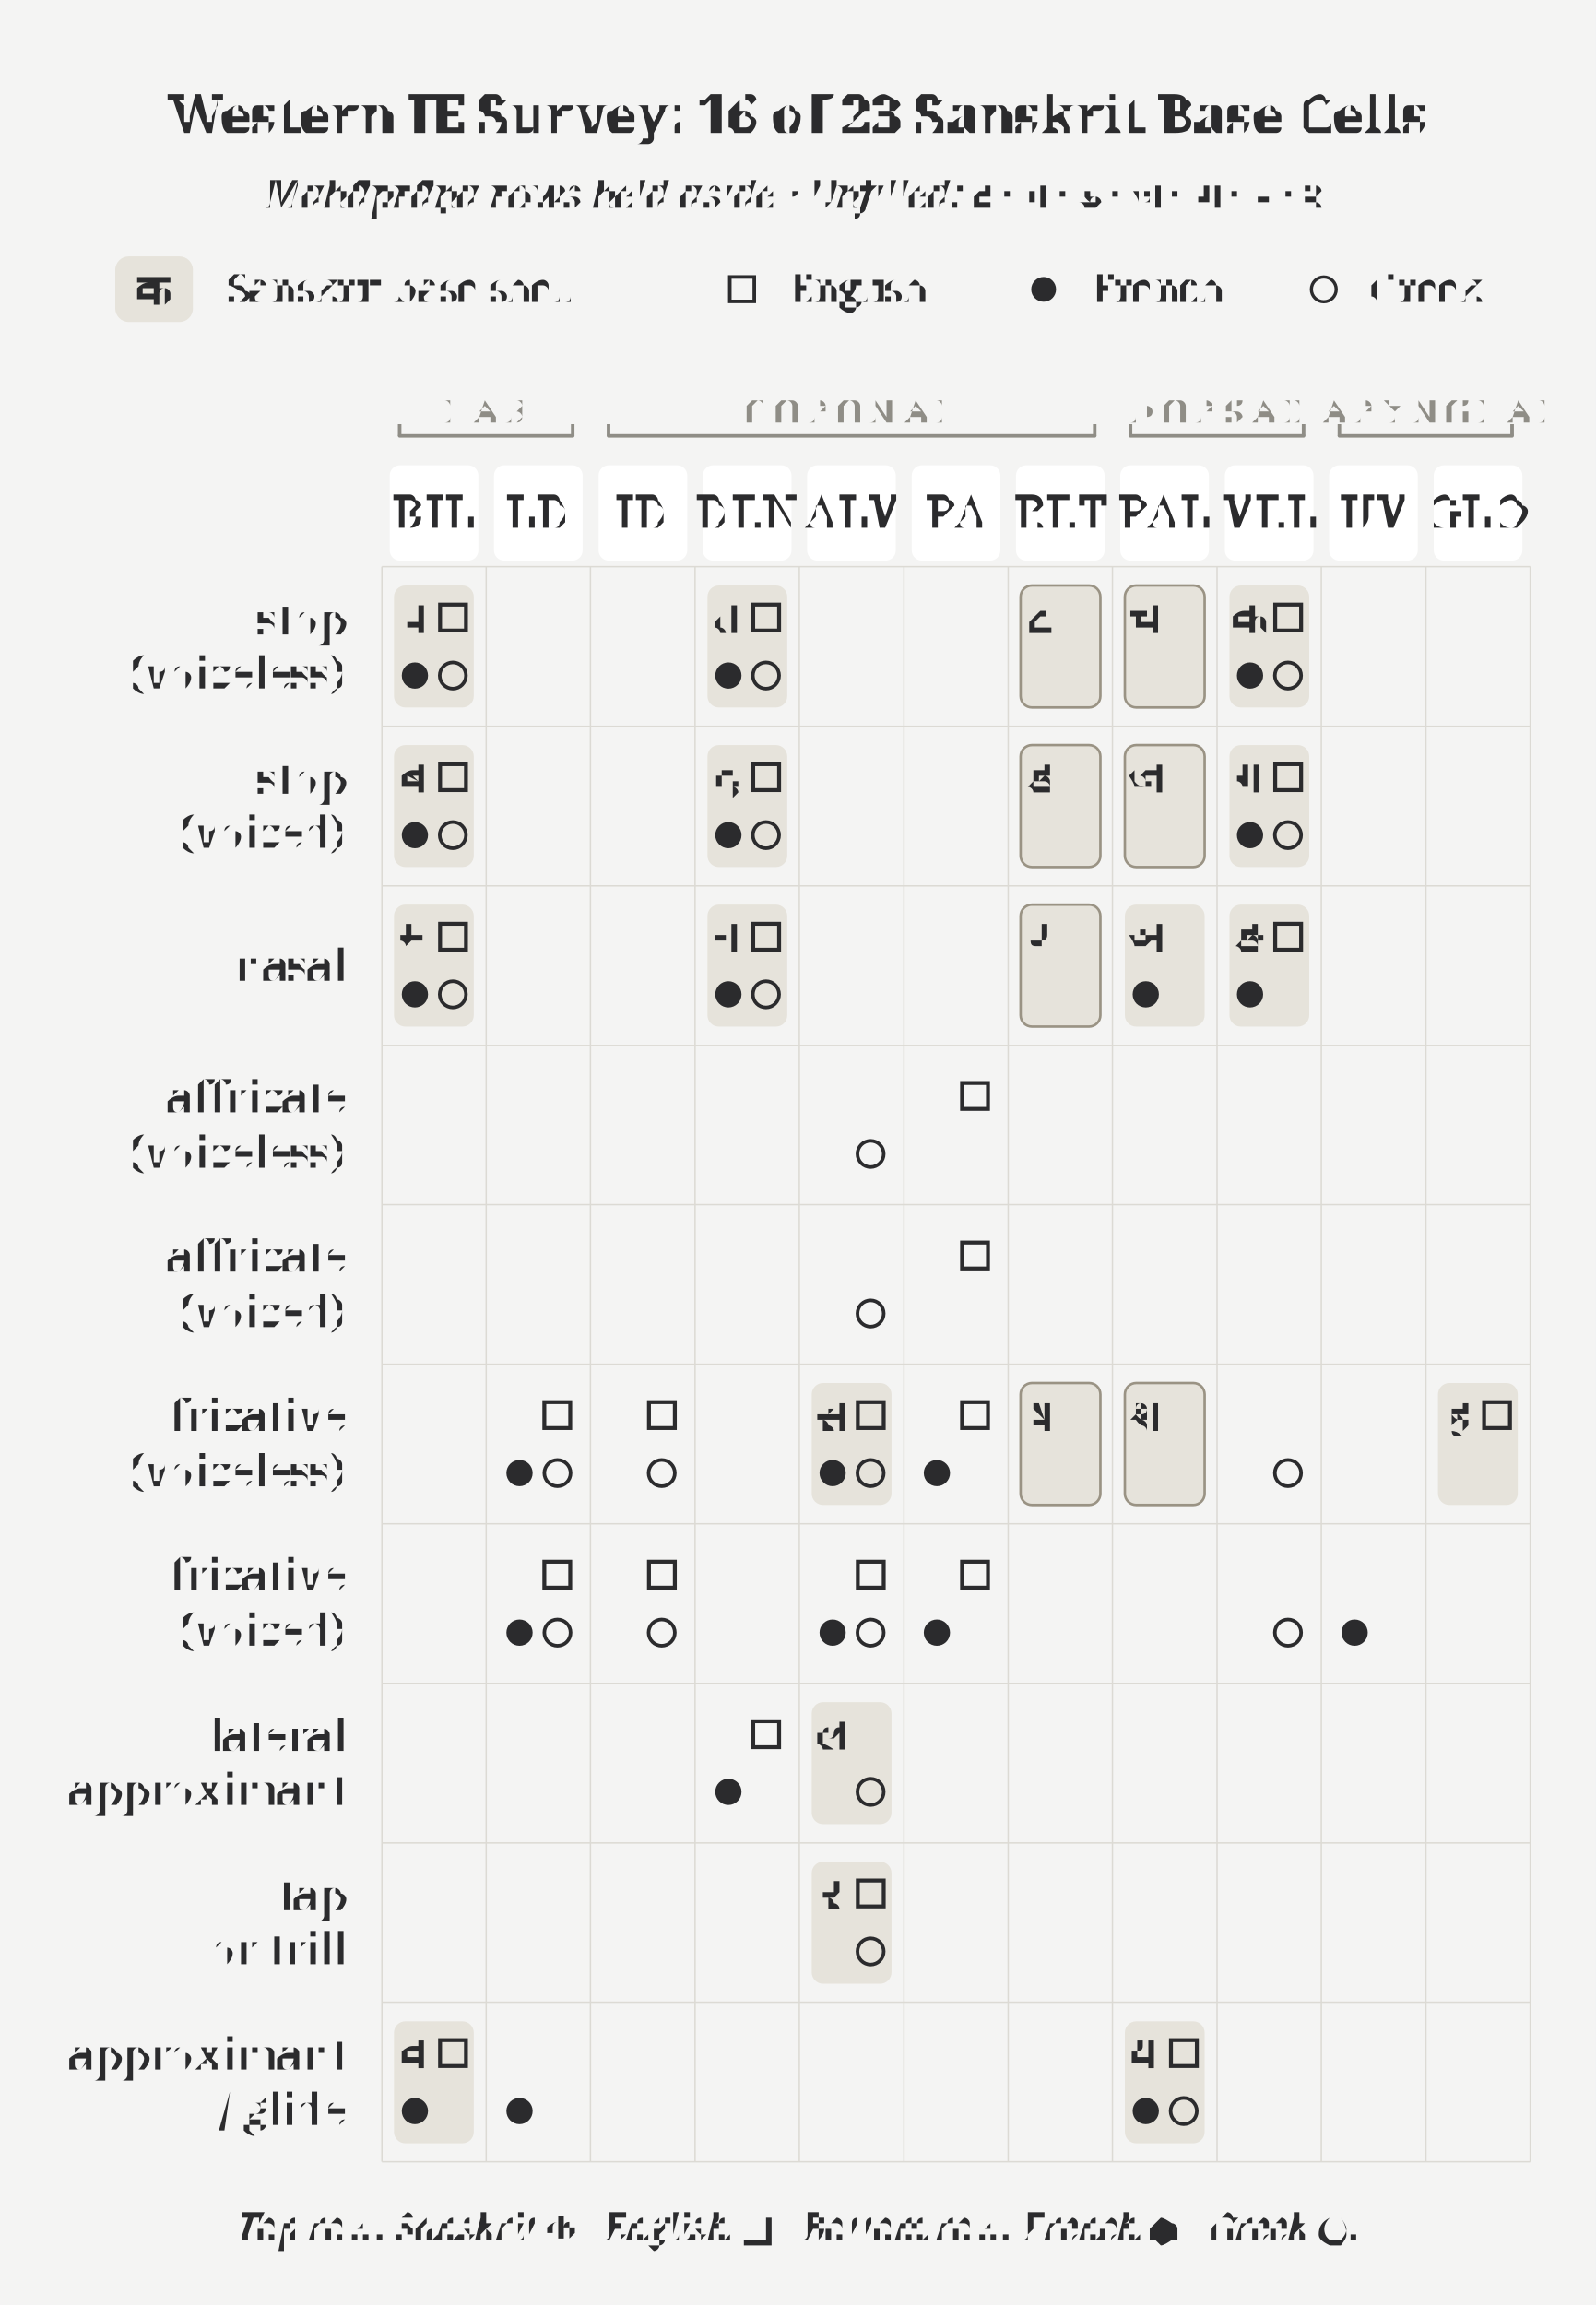
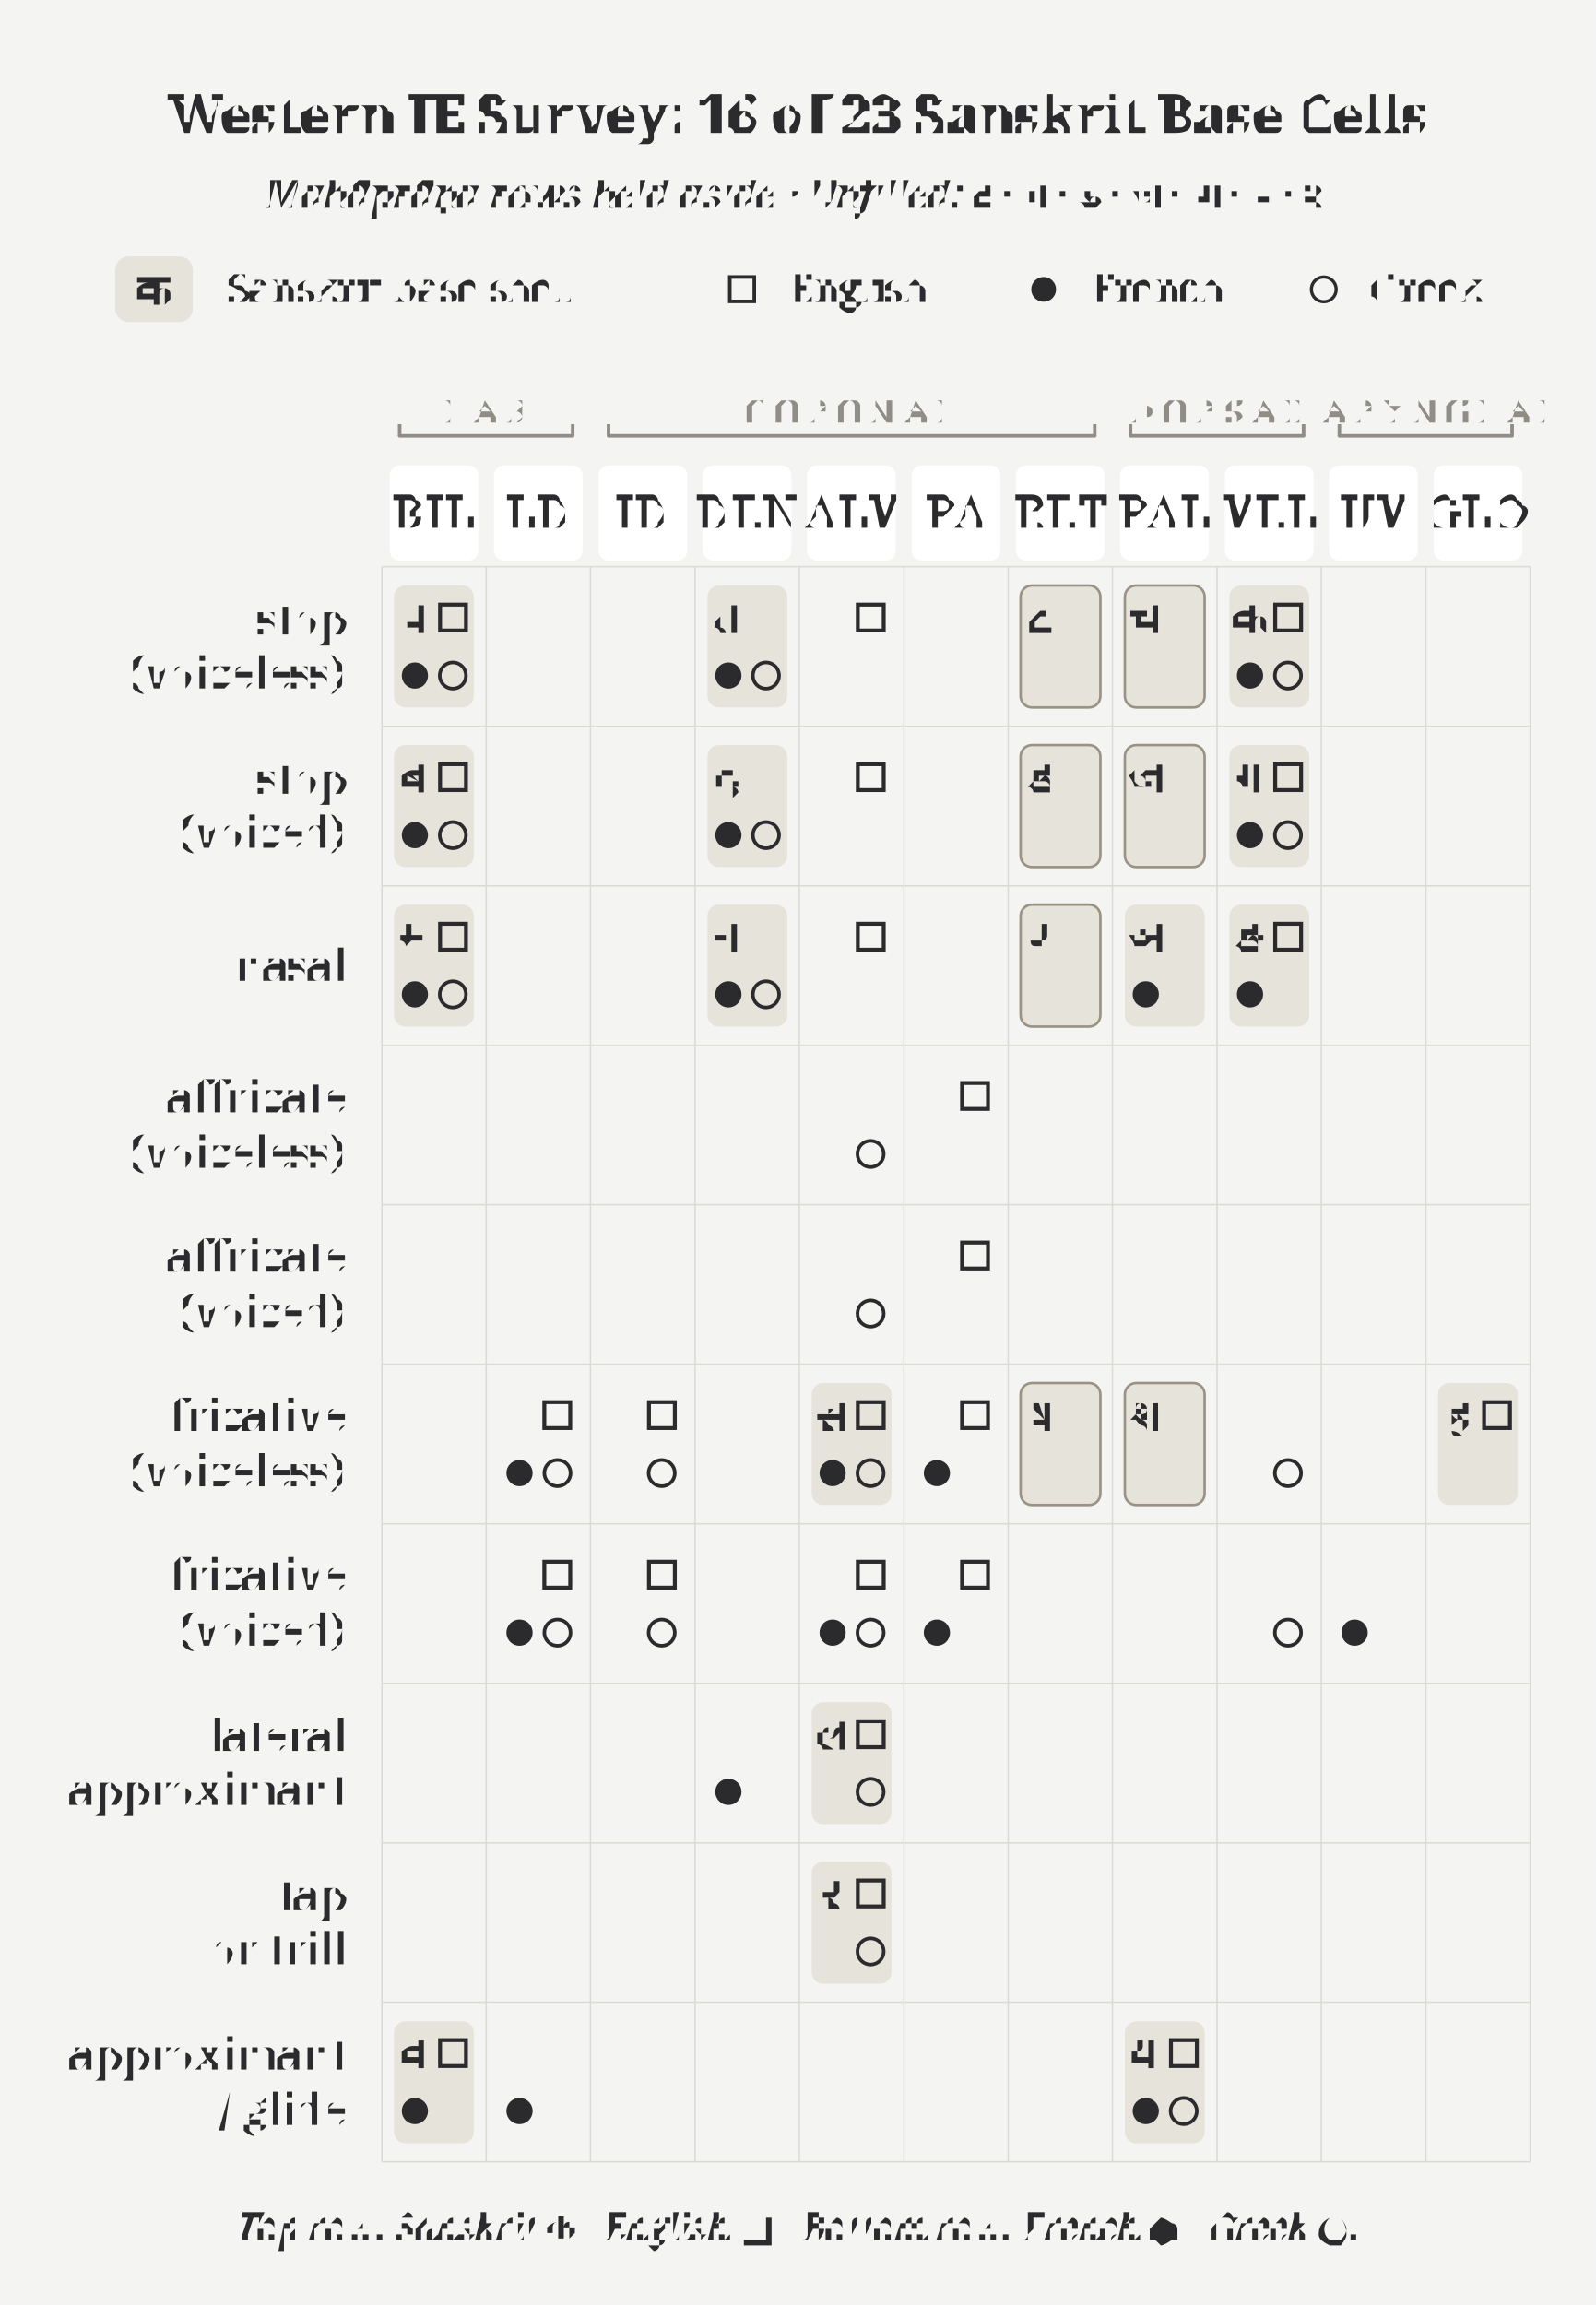
<svg xmlns="http://www.w3.org/2000/svg" width="4.5in" height="6.5in" viewBox="0 0 4.5 6.5">
  <rect x="0" y="0" width="4.5" height="6.5" fill="#f4f4f3" />
  <text x="2.25" y="0.32" text-anchor="middle" dominant-baseline="middle" font-size="0.151" font-weight="700" fill="#2b2b2d" font-family="'Gentium Book Plus', Charter, 'Charis SIL', Georgia, serif">Western IE Survey: 16 of 23 Sanskrit Base Cells</text>
  <text x="2.25" y="0.547" text-anchor="middle" dominant-baseline="middle" font-size="0.111" font-style="italic" fill="#2b2b2d" font-family="'Gentium Book Plus', Charter, 'Charis SIL', Georgia, serif">Mahāprāṇa rows held aside · Unfilled: <tspan font-style="normal" font-family="'Adobe Devanagari', 'Noto Sans Devanagari', 'Mangal', 'Kohinoor Devanagari', serif">ट · च · ड · ज · ण · ष · श</tspan>
  </text>
  <rect x="1.111" y="1.651" width="0.225" height="0.344" rx="0.032" fill="#e6e3db" stroke="none" />
  <rect x="1.111" y="2.101" width="0.225" height="0.344" rx="0.032" fill="#e6e3db" stroke="none" />
  <rect x="1.111" y="2.551" width="0.225" height="0.344" rx="0.032" fill="#e6e3db" stroke="none" />
  <rect x="1.111" y="5.7" width="0.225" height="0.344" rx="0.032" fill="#e6e3db" stroke="none" />
  <rect x="1.995" y="1.651" width="0.225" height="0.344" rx="0.032" fill="#e6e3db" stroke="none" />
  <rect x="1.995" y="2.101" width="0.225" height="0.344" rx="0.032" fill="#e6e3db" stroke="none" />
  <rect x="1.995" y="2.551" width="0.225" height="0.344" rx="0.032" fill="#e6e3db" stroke="none" />
  <rect x="2.289" y="3.9" width="0.225" height="0.344" rx="0.032" fill="#e6e3db" stroke="none" />
  <rect x="2.289" y="4.8" width="0.225" height="0.344" rx="0.032" fill="#e6e3db" stroke="none" />
  <rect x="2.289" y="5.25" width="0.225" height="0.344" rx="0.032" fill="#e6e3db" stroke="none" />
  <rect x="2.878" y="1.651" width="0.225" height="0.344" rx="0.032" fill="#e6e3db" stroke="#9a9384" stroke-width="0.007" />
  <rect x="2.878" y="2.101" width="0.225" height="0.344" rx="0.032" fill="#e6e3db" stroke="#9a9384" stroke-width="0.007" />
  <rect x="2.878" y="3.9" width="0.225" height="0.344" rx="0.032" fill="#e6e3db" stroke="#9a9384" stroke-width="0.007" />
  <rect x="2.878" y="2.551" width="0.225" height="0.344" rx="0.032" fill="#e6e3db" stroke="#9a9384" stroke-width="0.007" />
  <rect x="3.172" y="1.651" width="0.225" height="0.344" rx="0.032" fill="#e6e3db" stroke="#9a9384" stroke-width="0.007" />
  <rect x="3.172" y="2.101" width="0.225" height="0.344" rx="0.032" fill="#e6e3db" stroke="#9a9384" stroke-width="0.007" />
  <rect x="3.172" y="3.9" width="0.225" height="0.344" rx="0.032" fill="#e6e3db" stroke="#9a9384" stroke-width="0.007" />
  <rect x="3.172" y="2.551" width="0.225" height="0.344" rx="0.032" fill="#e6e3db" stroke="none" />
  <rect x="3.172" y="5.7" width="0.225" height="0.344" rx="0.032" fill="#e6e3db" stroke="none" />
  <rect x="3.467" y="1.651" width="0.225" height="0.344" rx="0.032" fill="#e6e3db" stroke="none" />
  <rect x="3.467" y="2.101" width="0.225" height="0.344" rx="0.032" fill="#e6e3db" stroke="none" />
  <rect x="3.467" y="2.551" width="0.225" height="0.344" rx="0.032" fill="#e6e3db" stroke="none" />
  <rect x="4.055" y="3.9" width="0.225" height="0.344" rx="0.032" fill="#e6e3db" stroke="none" />
  <rect x="0.325" y="0.723" width="0.219" height="0.185" rx="0.038" fill="#e6e3db" stroke="none" />
  <text x="0.435" y="0.816" text-anchor="middle" dominant-baseline="middle" font-size="0.125" fill="#2b2b2d" font-family="'Adobe Devanagari', 'Noto Sans Devanagari', 'Mangal', 'Kohinoor Devanagari', serif">क</text>
  <text x="0.645" y="0.855" font-size="0.111" fill="#2b2b2d" font-family="'Gentium Book Plus', Charter, 'Charis SIL', Georgia, serif">Sanskrit base shell</text>
  <rect x="2.058" y="0.781" width="0.069" height="0.069" fill="none" stroke="#2b2b2d" stroke-width="0.01" />
  <text x="2.228" y="0.855" font-size="0.111" fill="#2b2b2d" font-family="'Gentium Book Plus', Charter, 'Charis SIL', Georgia, serif">English</text>
  <circle cx="2.943" cy="0.816" r="0.035" fill="#2b2b2d" />
  <text x="3.079" y="0.855" font-size="0.111" fill="#2b2b2d" font-family="'Gentium Book Plus', Charter, 'Charis SIL', Georgia, serif">French</text>
  <circle cx="3.733" cy="0.816" r="0.035" fill="none" stroke="#2b2b2d" stroke-width="0.009" />
  <text x="3.869" y="0.855" font-size="0.111" fill="#2b2b2d" font-family="'Gentium Book Plus', Charter, 'Charis SIL', Georgia, serif">Greek</text>
  <path d="M 1.127 1.229 L 1.615 1.229" stroke="#8f8d86" stroke-width="0.01" stroke-linecap="round" />
  <path d="M 1.127 1.229 L 1.127 1.196" stroke="#8f8d86" stroke-width="0.01" />
  <path d="M 1.615 1.229 L 1.615 1.196" stroke="#8f8d86" stroke-width="0.01" />
  <text x="1.371" y="1.159" text-anchor="middle" dominant-baseline="middle" font-size="0.091" letter-spacing="0.025" fill="#8f8d86" font-family="'Gentium Book Plus', Charter, 'Charis SIL', Georgia, serif">LAB</text>
  <path d="M 1.716 1.229 L 3.087 1.229" stroke="#8f8d86" stroke-width="0.01" stroke-linecap="round" />
  <path d="M 1.716 1.229 L 1.716 1.196" stroke="#8f8d86" stroke-width="0.01" />
  <path d="M 3.087 1.229 L 3.087 1.196" stroke="#8f8d86" stroke-width="0.01" />
  <text x="2.401" y="1.159" text-anchor="middle" dominant-baseline="middle" font-size="0.091" letter-spacing="0.025" fill="#8f8d86" font-family="'Gentium Book Plus', Charter, 'Charis SIL', Georgia, serif">CORONAL</text>
  <path d="M 3.188 1.229 L 3.676 1.229" stroke="#8f8d86" stroke-width="0.01" stroke-linecap="round" />
  <path d="M 3.188 1.229 L 3.188 1.196" stroke="#8f8d86" stroke-width="0.01" />
  <path d="M 3.676 1.229 L 3.676 1.196" stroke="#8f8d86" stroke-width="0.01" />
  <text x="3.432" y="1.159" text-anchor="middle" dominant-baseline="middle" font-size="0.091" letter-spacing="0.025" fill="#8f8d86" font-family="'Gentium Book Plus', Charter, 'Charis SIL', Georgia, serif">DORSAL</text>
  <path d="M 3.777 1.229 L 4.264 1.229" stroke="#8f8d86" stroke-width="0.01" stroke-linecap="round" />
  <path d="M 3.777 1.229 L 3.777 1.196" stroke="#8f8d86" stroke-width="0.01" />
  <path d="M 4.264 1.229 L 4.264 1.196" stroke="#8f8d86" stroke-width="0.01" />
  <text x="4.021" y="1.159" text-anchor="middle" dominant-baseline="middle" font-size="0.091" letter-spacing="0.025" fill="#8f8d86" font-family="'Gentium Book Plus', Charter, 'Charis SIL', Georgia, serif">LARYNGEAL</text>
  <rect x="1.099" y="1.312" width="0.25" height="0.269" rx="0.029" fill="#ffffff" stroke="none" />
  <text x="1.224" y="1.447" text-anchor="middle" dominant-baseline="middle" font-size="0.125" letter-spacing="0.01" fill="#2b2b2d" font-family="'Gentium Book Plus', Charter, 'Charis SIL', Georgia, serif">BIL</text>
  <rect x="1.393" y="1.312" width="0.25" height="0.269" rx="0.029" fill="#ffffff" stroke="none" />
  <text x="1.518" y="1.447" text-anchor="middle" dominant-baseline="middle" font-size="0.125" letter-spacing="0.01" fill="#2b2b2d" font-family="'Gentium Book Plus', Charter, 'Charis SIL', Georgia, serif">LD</text>
  <rect x="1.688" y="1.312" width="0.25" height="0.269" rx="0.029" fill="#ffffff" stroke="none" />
  <text x="1.813" y="1.447" text-anchor="middle" dominant-baseline="middle" font-size="0.125" letter-spacing="0.01" fill="#2b2b2d" font-family="'Gentium Book Plus', Charter, 'Charis SIL', Georgia, serif">ID</text>
  <rect x="1.982" y="1.312" width="0.25" height="0.269" rx="0.029" fill="#ffffff" stroke="none" />
  <text x="2.107" y="1.447" text-anchor="middle" dominant-baseline="middle" font-size="0.125" letter-spacing="0.01" fill="#2b2b2d" font-family="'Gentium Book Plus', Charter, 'Charis SIL', Georgia, serif">DEN</text>
  <rect x="2.276" y="1.312" width="0.25" height="0.269" rx="0.029" fill="#ffffff" stroke="none" />
  <text x="2.401" y="1.447" text-anchor="middle" dominant-baseline="middle" font-size="0.125" letter-spacing="0.01" fill="#2b2b2d" font-family="'Gentium Book Plus', Charter, 'Charis SIL', Georgia, serif">ALV</text>
  <rect x="2.571" y="1.312" width="0.25" height="0.269" rx="0.029" fill="#ffffff" stroke="none" />
  <text x="2.696" y="1.447" text-anchor="middle" dominant-baseline="middle" font-size="0.125" letter-spacing="0.01" fill="#2b2b2d" font-family="'Gentium Book Plus', Charter, 'Charis SIL', Georgia, serif">PA</text>
  <rect x="2.865" y="1.312" width="0.25" height="0.269" rx="0.029" fill="#ffffff" stroke="none" />
  <text x="2.99" y="1.447" text-anchor="middle" dominant-baseline="middle" font-size="0.125" letter-spacing="0.01" fill="#2b2b2d" font-family="'Gentium Book Plus', Charter, 'Charis SIL', Georgia, serif">RET</text>
  <rect x="3.159" y="1.312" width="0.25" height="0.269" rx="0.029" fill="#ffffff" stroke="none" />
  <text x="3.285" y="1.447" text-anchor="middle" dominant-baseline="middle" font-size="0.125" letter-spacing="0.01" fill="#2b2b2d" font-family="'Gentium Book Plus', Charter, 'Charis SIL', Georgia, serif">PAL</text>
  <rect x="3.454" y="1.312" width="0.25" height="0.269" rx="0.029" fill="#ffffff" stroke="none" />
  <text x="3.579" y="1.447" text-anchor="middle" dominant-baseline="middle" font-size="0.125" letter-spacing="0.01" fill="#2b2b2d" font-family="'Gentium Book Plus', Charter, 'Charis SIL', Georgia, serif">VEL</text>
  <rect x="3.748" y="1.312" width="0.25" height="0.269" rx="0.029" fill="#ffffff" stroke="none" />
  <text x="3.873" y="1.447" text-anchor="middle" dominant-baseline="middle" font-size="0.125" letter-spacing="0.01" fill="#2b2b2d" font-family="'Gentium Book Plus', Charter, 'Charis SIL', Georgia, serif">UV</text>
  <rect x="4.043" y="1.312" width="0.25" height="0.269" rx="0.029" fill="#ffffff" stroke="none" />
  <text x="4.168" y="1.447" text-anchor="middle" dominant-baseline="middle" font-size="0.125" letter-spacing="0.01" fill="#2b2b2d" font-family="'Gentium Book Plus', Charter, 'Charis SIL', Georgia, serif">GLO</text>
  <line x1="1.077" y1="1.598" x2="1.077" y2="6.096" stroke="#dcdad4" stroke-width="0.004" />
  <line x1="1.371" y1="1.598" x2="1.371" y2="6.096" stroke="#dcdad4" stroke-width="0.004" />
  <line x1="1.665" y1="1.598" x2="1.665" y2="6.096" stroke="#dcdad4" stroke-width="0.004" />
  <line x1="1.96" y1="1.598" x2="1.96" y2="6.096" stroke="#dcdad4" stroke-width="0.004" />
  <line x1="2.254" y1="1.598" x2="2.254" y2="6.096" stroke="#dcdad4" stroke-width="0.004" />
  <line x1="2.549" y1="1.598" x2="2.549" y2="6.096" stroke="#dcdad4" stroke-width="0.004" />
  <line x1="2.843" y1="1.598" x2="2.843" y2="6.096" stroke="#dcdad4" stroke-width="0.004" />
  <line x1="3.137" y1="1.598" x2="3.137" y2="6.096" stroke="#dcdad4" stroke-width="0.004" />
  <line x1="3.432" y1="1.598" x2="3.432" y2="6.096" stroke="#dcdad4" stroke-width="0.004" />
  <line x1="3.726" y1="1.598" x2="3.726" y2="6.096" stroke="#dcdad4" stroke-width="0.004" />
  <line x1="4.021" y1="1.598" x2="4.021" y2="6.096" stroke="#dcdad4" stroke-width="0.004" />
  <line x1="4.315" y1="1.598" x2="4.315" y2="6.096" stroke="#dcdad4" stroke-width="0.004" />
  <line x1="1.077" y1="1.598" x2="4.315" y2="1.598" stroke="#dcdad4" stroke-width="0.004" />
  <line x1="1.077" y1="2.048" x2="4.315" y2="2.048" stroke="#dcdad4" stroke-width="0.004" />
  <line x1="1.077" y1="2.498" x2="4.315" y2="2.498" stroke="#dcdad4" stroke-width="0.004" />
  <line x1="1.077" y1="2.948" x2="4.315" y2="2.948" stroke="#dcdad4" stroke-width="0.004" />
  <line x1="1.077" y1="3.397" x2="4.315" y2="3.397" stroke="#dcdad4" stroke-width="0.004" />
  <line x1="1.077" y1="3.847" x2="4.315" y2="3.847" stroke="#dcdad4" stroke-width="0.004" />
  <line x1="1.077" y1="4.297" x2="4.315" y2="4.297" stroke="#dcdad4" stroke-width="0.004" />
  <line x1="1.077" y1="4.747" x2="4.315" y2="4.747" stroke="#dcdad4" stroke-width="0.004" />
  <line x1="1.077" y1="5.197" x2="4.315" y2="5.197" stroke="#dcdad4" stroke-width="0.004" />
  <line x1="1.077" y1="5.646" x2="4.315" y2="5.646" stroke="#dcdad4" stroke-width="0.004" />
  <line x1="1.077" y1="6.096" x2="4.315" y2="6.096" stroke="#dcdad4" stroke-width="0.004" />
  <text x="0.976" y="1.746" text-anchor="end" dominant-baseline="middle" font-size="0.125" fill="#2b2b2d" font-family="'Gentium Book Plus', Charter, 'Charis SIL', Georgia, serif">stop</text>
  <text x="0.976" y="1.9" text-anchor="end" dominant-baseline="middle" font-size="0.125" fill="#2b2b2d" font-family="'Gentium Book Plus', Charter, 'Charis SIL', Georgia, serif">(voiceless)</text>
  <text x="0.976" y="2.196" text-anchor="end" dominant-baseline="middle" font-size="0.125" fill="#2b2b2d" font-family="'Gentium Book Plus', Charter, 'Charis SIL', Georgia, serif">stop</text>
  <text x="0.976" y="2.35" text-anchor="end" dominant-baseline="middle" font-size="0.125" fill="#2b2b2d" font-family="'Gentium Book Plus', Charter, 'Charis SIL', Georgia, serif">(voiced)</text>
  <text x="0.976" y="2.723" text-anchor="end" dominant-baseline="middle" font-size="0.125" fill="#2b2b2d" font-family="'Gentium Book Plus', Charter, 'Charis SIL', Georgia, serif">nasal</text>
  <text x="0.976" y="3.095" text-anchor="end" dominant-baseline="middle" font-size="0.125" fill="#2b2b2d" font-family="'Gentium Book Plus', Charter, 'Charis SIL', Georgia, serif">affricate</text>
  <text x="0.976" y="3.25" text-anchor="end" dominant-baseline="middle" font-size="0.125" fill="#2b2b2d" font-family="'Gentium Book Plus', Charter, 'Charis SIL', Georgia, serif">(voiceless)</text>
  <text x="0.976" y="3.545" text-anchor="end" dominant-baseline="middle" font-size="0.125" fill="#2b2b2d" font-family="'Gentium Book Plus', Charter, 'Charis SIL', Georgia, serif">affricate</text>
  <text x="0.976" y="3.7" text-anchor="end" dominant-baseline="middle" font-size="0.125" fill="#2b2b2d" font-family="'Gentium Book Plus', Charter, 'Charis SIL', Georgia, serif">(voiced)</text>
  <text x="0.976" y="3.995" text-anchor="end" dominant-baseline="middle" font-size="0.125" fill="#2b2b2d" font-family="'Gentium Book Plus', Charter, 'Charis SIL', Georgia, serif">fricative</text>
  <text x="0.976" y="4.149" text-anchor="end" dominant-baseline="middle" font-size="0.125" fill="#2b2b2d" font-family="'Gentium Book Plus', Charter, 'Charis SIL', Georgia, serif">(voiceless)</text>
  <text x="0.976" y="4.444" text-anchor="end" dominant-baseline="middle" font-size="0.125" fill="#2b2b2d" font-family="'Gentium Book Plus', Charter, 'Charis SIL', Georgia, serif">fricative</text>
  <text x="0.976" y="4.599" text-anchor="end" dominant-baseline="middle" font-size="0.125" fill="#2b2b2d" font-family="'Gentium Book Plus', Charter, 'Charis SIL', Georgia, serif">(voiced)</text>
  <text x="0.976" y="4.894" text-anchor="end" dominant-baseline="middle" font-size="0.125" fill="#2b2b2d" font-family="'Gentium Book Plus', Charter, 'Charis SIL', Georgia, serif">lateral</text>
  <text x="0.976" y="5.049" text-anchor="end" dominant-baseline="middle" font-size="0.125" fill="#2b2b2d" font-family="'Gentium Book Plus', Charter, 'Charis SIL', Georgia, serif">approximant</text>
  <text x="0.976" y="5.344" text-anchor="end" dominant-baseline="middle" font-size="0.125" fill="#2b2b2d" font-family="'Gentium Book Plus', Charter, 'Charis SIL', Georgia, serif">tap</text>
  <text x="0.976" y="5.499" text-anchor="end" dominant-baseline="middle" font-size="0.125" fill="#2b2b2d" font-family="'Gentium Book Plus', Charter, 'Charis SIL', Georgia, serif">or trill</text>
  <text x="0.976" y="5.794" text-anchor="end" dominant-baseline="middle" font-size="0.125" fill="#2b2b2d" font-family="'Gentium Book Plus', Charter, 'Charis SIL', Georgia, serif">approximant</text>
  <text x="0.976" y="5.949" text-anchor="end" dominant-baseline="middle" font-size="0.125" fill="#2b2b2d" font-family="'Gentium Book Plus', Charter, 'Charis SIL', Georgia, serif">/ glide</text>
  <circle cx="1.17" cy="1.905" r="0.037" fill="#2b2b2d" />
  <circle cx="1.17" cy="2.355" r="0.037" fill="#2b2b2d" />
  <circle cx="1.17" cy="2.804" r="0.037" fill="#2b2b2d" />
  <circle cx="1.17" cy="5.953" r="0.037" fill="#2b2b2d" />
  <circle cx="1.465" cy="4.154" r="0.037" fill="#2b2b2d" />
  <circle cx="1.465" cy="4.604" r="0.037" fill="#2b2b2d" />
  <circle cx="1.465" cy="5.953" r="0.037" fill="#2b2b2d" />
  <circle cx="2.054" cy="1.905" r="0.037" fill="#2b2b2d" />
  <circle cx="2.054" cy="2.355" r="0.037" fill="#2b2b2d" />
  <circle cx="2.054" cy="2.804" r="0.037" fill="#2b2b2d" />
  <circle cx="2.054" cy="5.053" r="0.037" fill="#2b2b2d" />
  <circle cx="2.348" cy="4.154" r="0.037" fill="#2b2b2d" />
  <circle cx="2.348" cy="4.604" r="0.037" fill="#2b2b2d" />
  <circle cx="2.642" cy="4.154" r="0.037" fill="#2b2b2d" />
  <circle cx="2.642" cy="4.604" r="0.037" fill="#2b2b2d" />
  <circle cx="3.231" cy="2.804" r="0.037" fill="#2b2b2d" />
  <circle cx="3.231" cy="5.953" r="0.037" fill="#2b2b2d" />
  <circle cx="3.525" cy="1.905" r="0.037" fill="#2b2b2d" />
  <circle cx="3.525" cy="2.355" r="0.037" fill="#2b2b2d" />
  <circle cx="3.525" cy="2.804" r="0.037" fill="#2b2b2d" />
  <circle cx="3.82" cy="4.604" r="0.037" fill="#2b2b2d" />
  <circle cx="1.277" cy="1.905" r="0.037" fill="none" stroke="#2b2b2d" stroke-width="0.01" />
  <circle cx="1.277" cy="2.355" r="0.037" fill="none" stroke="#2b2b2d" stroke-width="0.01" />
  <circle cx="1.277" cy="2.804" r="0.037" fill="none" stroke="#2b2b2d" stroke-width="0.01" />
  <circle cx="1.572" cy="4.154" r="0.037" fill="none" stroke="#2b2b2d" stroke-width="0.01" />
  <circle cx="1.572" cy="4.604" r="0.037" fill="none" stroke="#2b2b2d" stroke-width="0.01" />
  <circle cx="1.866" cy="4.154" r="0.037" fill="none" stroke="#2b2b2d" stroke-width="0.01" />
  <circle cx="1.866" cy="4.604" r="0.037" fill="none" stroke="#2b2b2d" stroke-width="0.01" />
  <circle cx="2.16" cy="1.905" r="0.037" fill="none" stroke="#2b2b2d" stroke-width="0.01" />
  <circle cx="2.16" cy="2.355" r="0.037" fill="none" stroke="#2b2b2d" stroke-width="0.01" />
  <circle cx="2.16" cy="2.804" r="0.037" fill="none" stroke="#2b2b2d" stroke-width="0.01" />
  <circle cx="2.455" cy="3.254" r="0.037" fill="none" stroke="#2b2b2d" stroke-width="0.01" />
  <circle cx="2.455" cy="3.704" r="0.037" fill="none" stroke="#2b2b2d" stroke-width="0.01" />
  <circle cx="2.455" cy="4.154" r="0.037" fill="none" stroke="#2b2b2d" stroke-width="0.01" />
  <circle cx="2.455" cy="4.604" r="0.037" fill="none" stroke="#2b2b2d" stroke-width="0.01" />
  <circle cx="2.455" cy="5.053" r="0.037" fill="none" stroke="#2b2b2d" stroke-width="0.01" />
  <circle cx="2.455" cy="5.503" r="0.037" fill="none" stroke="#2b2b2d" stroke-width="0.01" />
  <circle cx="3.338" cy="5.953" r="0.037" fill="none" stroke="#2b2b2d" stroke-width="0.01" />
  <circle cx="3.632" cy="1.905" r="0.037" fill="none" stroke="#2b2b2d" stroke-width="0.01" />
  <circle cx="3.632" cy="2.355" r="0.037" fill="none" stroke="#2b2b2d" stroke-width="0.01" />
  <circle cx="3.632" cy="4.154" r="0.037" fill="none" stroke="#2b2b2d" stroke-width="0.01" />
  <circle cx="3.632" cy="4.604" r="0.037" fill="none" stroke="#2b2b2d" stroke-width="0.01" />
  <rect x="1.241" y="1.705" width="0.073" height="0.073" fill="none" stroke="#2b2b2d" stroke-width="0.011" />
  <rect x="1.241" y="2.155" width="0.073" height="0.073" fill="none" stroke="#2b2b2d" stroke-width="0.011" />
  <rect x="1.241" y="2.605" width="0.073" height="0.073" fill="none" stroke="#2b2b2d" stroke-width="0.011" />
  <rect x="1.241" y="5.753" width="0.073" height="0.073" fill="none" stroke="#2b2b2d" stroke-width="0.011" />
  <rect x="1.535" y="3.954" width="0.073" height="0.073" fill="none" stroke="#2b2b2d" stroke-width="0.011" />
  <rect x="1.535" y="4.404" width="0.073" height="0.073" fill="none" stroke="#2b2b2d" stroke-width="0.011" />
  <rect x="1.83" y="3.954" width="0.073" height="0.073" fill="none" stroke="#2b2b2d" stroke-width="0.011" />
  <rect x="1.83" y="4.404" width="0.073" height="0.073" fill="none" stroke="#2b2b2d" stroke-width="0.011" />
-   <rect x="2.124" y="1.705" width="0.073" height="0.073" fill="none" stroke="#2b2b2d" stroke-width="0.011" />
-   <rect x="2.124" y="2.155" width="0.073" height="0.073" fill="none" stroke="#2b2b2d" stroke-width="0.011" />
-   <rect x="2.124" y="2.605" width="0.073" height="0.073" fill="none" stroke="#2b2b2d" stroke-width="0.011" />
-   <rect x="2.124" y="4.854" width="0.073" height="0.073" fill="none" stroke="#2b2b2d" stroke-width="0.011" />
+   <rect x="2.419" y="1.705" width="0.073" height="0.073" fill="none" stroke="#2b2b2d" stroke-width="0.011" />
+   <rect x="2.419" y="2.155" width="0.073" height="0.073" fill="none" stroke="#2b2b2d" stroke-width="0.011" />
  <rect x="2.419" y="3.954" width="0.073" height="0.073" fill="none" stroke="#2b2b2d" stroke-width="0.011" />
  <rect x="2.419" y="4.404" width="0.073" height="0.073" fill="none" stroke="#2b2b2d" stroke-width="0.011" />
+   <rect x="2.419" y="2.605" width="0.073" height="0.073" fill="none" stroke="#2b2b2d" stroke-width="0.011" />
+   <rect x="2.419" y="4.854" width="0.073" height="0.073" fill="none" stroke="#2b2b2d" stroke-width="0.011" />
  <rect x="2.419" y="5.303" width="0.073" height="0.073" fill="none" stroke="#2b2b2d" stroke-width="0.011" />
  <rect x="2.713" y="3.054" width="0.073" height="0.073" fill="none" stroke="#2b2b2d" stroke-width="0.011" />
  <rect x="2.713" y="3.504" width="0.073" height="0.073" fill="none" stroke="#2b2b2d" stroke-width="0.011" />
  <rect x="2.713" y="3.954" width="0.073" height="0.073" fill="none" stroke="#2b2b2d" stroke-width="0.011" />
  <rect x="2.713" y="4.404" width="0.073" height="0.073" fill="none" stroke="#2b2b2d" stroke-width="0.011" />
  <rect x="3.302" y="5.753" width="0.073" height="0.073" fill="none" stroke="#2b2b2d" stroke-width="0.011" />
  <rect x="3.596" y="1.705" width="0.073" height="0.073" fill="none" stroke="#2b2b2d" stroke-width="0.011" />
  <rect x="3.596" y="2.155" width="0.073" height="0.073" fill="none" stroke="#2b2b2d" stroke-width="0.011" />
  <rect x="3.596" y="2.605" width="0.073" height="0.073" fill="none" stroke="#2b2b2d" stroke-width="0.011" />
  <rect x="4.185" y="3.954" width="0.073" height="0.073" fill="none" stroke="#2b2b2d" stroke-width="0.011" />
  <text x="1.17" y="1.741" text-anchor="middle" dominant-baseline="middle" font-size="0.132" fill="#2b2b2d" font-family="'Adobe Devanagari', 'Noto Sans Devanagari', 'Mangal', 'Kohinoor Devanagari', serif">प</text>
  <text x="1.17" y="2.191" text-anchor="middle" dominant-baseline="middle" font-size="0.132" fill="#2b2b2d" font-family="'Adobe Devanagari', 'Noto Sans Devanagari', 'Mangal', 'Kohinoor Devanagari', serif">ब</text>
  <text x="1.17" y="2.641" text-anchor="middle" dominant-baseline="middle" font-size="0.132" fill="#2b2b2d" font-family="'Adobe Devanagari', 'Noto Sans Devanagari', 'Mangal', 'Kohinoor Devanagari', serif">म</text>
  <text x="1.17" y="5.79" text-anchor="middle" dominant-baseline="middle" font-size="0.132" fill="#2b2b2d" font-family="'Adobe Devanagari', 'Noto Sans Devanagari', 'Mangal', 'Kohinoor Devanagari', serif">व</text>
  <text x="2.054" y="1.741" text-anchor="middle" dominant-baseline="middle" font-size="0.132" fill="#2b2b2d" font-family="'Adobe Devanagari', 'Noto Sans Devanagari', 'Mangal', 'Kohinoor Devanagari', serif">त</text>
  <text x="2.054" y="2.191" text-anchor="middle" dominant-baseline="middle" font-size="0.132" fill="#2b2b2d" font-family="'Adobe Devanagari', 'Noto Sans Devanagari', 'Mangal', 'Kohinoor Devanagari', serif">द</text>
  <text x="2.054" y="2.641" text-anchor="middle" dominant-baseline="middle" font-size="0.132" fill="#2b2b2d" font-family="'Adobe Devanagari', 'Noto Sans Devanagari', 'Mangal', 'Kohinoor Devanagari', serif">न</text>
  <text x="2.348" y="3.99" text-anchor="middle" dominant-baseline="middle" font-size="0.132" fill="#2b2b2d" font-family="'Adobe Devanagari', 'Noto Sans Devanagari', 'Mangal', 'Kohinoor Devanagari', serif">स</text>
  <text x="2.348" y="4.89" text-anchor="middle" dominant-baseline="middle" font-size="0.132" fill="#2b2b2d" font-family="'Adobe Devanagari', 'Noto Sans Devanagari', 'Mangal', 'Kohinoor Devanagari', serif">ल</text>
  <text x="2.348" y="5.34" text-anchor="middle" dominant-baseline="middle" font-size="0.132" fill="#2b2b2d" font-family="'Adobe Devanagari', 'Noto Sans Devanagari', 'Mangal', 'Kohinoor Devanagari', serif">र</text>
  <text x="2.937" y="1.741" text-anchor="middle" dominant-baseline="middle" font-size="0.132" fill="#2b2b2d" font-family="'Adobe Devanagari', 'Noto Sans Devanagari', 'Mangal', 'Kohinoor Devanagari', serif">ट</text>
  <text x="2.937" y="2.191" text-anchor="middle" dominant-baseline="middle" font-size="0.132" fill="#2b2b2d" font-family="'Adobe Devanagari', 'Noto Sans Devanagari', 'Mangal', 'Kohinoor Devanagari', serif">ड</text>
  <text x="2.937" y="3.99" text-anchor="middle" dominant-baseline="middle" font-size="0.132" fill="#2b2b2d" font-family="'Adobe Devanagari', 'Noto Sans Devanagari', 'Mangal', 'Kohinoor Devanagari', serif">ष</text>
  <text x="2.937" y="2.641" text-anchor="middle" dominant-baseline="middle" font-size="0.132" fill="#2b2b2d" font-family="'Adobe Devanagari', 'Noto Sans Devanagari', 'Mangal', 'Kohinoor Devanagari', serif">ण</text>
  <text x="3.231" y="1.741" text-anchor="middle" dominant-baseline="middle" font-size="0.132" fill="#2b2b2d" font-family="'Adobe Devanagari', 'Noto Sans Devanagari', 'Mangal', 'Kohinoor Devanagari', serif">च</text>
  <text x="3.231" y="2.191" text-anchor="middle" dominant-baseline="middle" font-size="0.132" fill="#2b2b2d" font-family="'Adobe Devanagari', 'Noto Sans Devanagari', 'Mangal', 'Kohinoor Devanagari', serif">ज</text>
  <text x="3.231" y="3.99" text-anchor="middle" dominant-baseline="middle" font-size="0.132" fill="#2b2b2d" font-family="'Adobe Devanagari', 'Noto Sans Devanagari', 'Mangal', 'Kohinoor Devanagari', serif">श</text>
  <text x="3.231" y="2.641" text-anchor="middle" dominant-baseline="middle" font-size="0.132" fill="#2b2b2d" font-family="'Adobe Devanagari', 'Noto Sans Devanagari', 'Mangal', 'Kohinoor Devanagari', serif">ञ</text>
  <text x="3.231" y="5.79" text-anchor="middle" dominant-baseline="middle" font-size="0.132" fill="#2b2b2d" font-family="'Adobe Devanagari', 'Noto Sans Devanagari', 'Mangal', 'Kohinoor Devanagari', serif">य</text>
  <text x="3.525" y="1.741" text-anchor="middle" dominant-baseline="middle" font-size="0.132" fill="#2b2b2d" font-family="'Adobe Devanagari', 'Noto Sans Devanagari', 'Mangal', 'Kohinoor Devanagari', serif">क</text>
  <text x="3.525" y="2.191" text-anchor="middle" dominant-baseline="middle" font-size="0.132" fill="#2b2b2d" font-family="'Adobe Devanagari', 'Noto Sans Devanagari', 'Mangal', 'Kohinoor Devanagari', serif">ग</text>
  <text x="3.525" y="2.641" text-anchor="middle" dominant-baseline="middle" font-size="0.132" fill="#2b2b2d" font-family="'Adobe Devanagari', 'Noto Sans Devanagari', 'Mangal', 'Kohinoor Devanagari', serif">ङ</text>
  <text x="4.114" y="3.99" text-anchor="middle" dominant-baseline="middle" font-size="0.132" fill="#2b2b2d" font-family="'Adobe Devanagari', 'Noto Sans Devanagari', 'Mangal', 'Kohinoor Devanagari', serif">ह</text>
  <text x="2.25" y="6.315" text-anchor="middle" font-size="0.103" font-style="italic" fill="#2b2b2d" font-family="'Gentium Book Plus', Charter, 'Charis SIL', Georgia, serif">Top row: Sanskrit <tspan font-style="normal" font-family="'Adobe Devanagari', 'Noto Sans Devanagari', 'Mangal', 'Kohinoor Devanagari', serif">क</tspan> · English □  ·  Bottom row: French ● · Greek ○.</text>
</svg>
